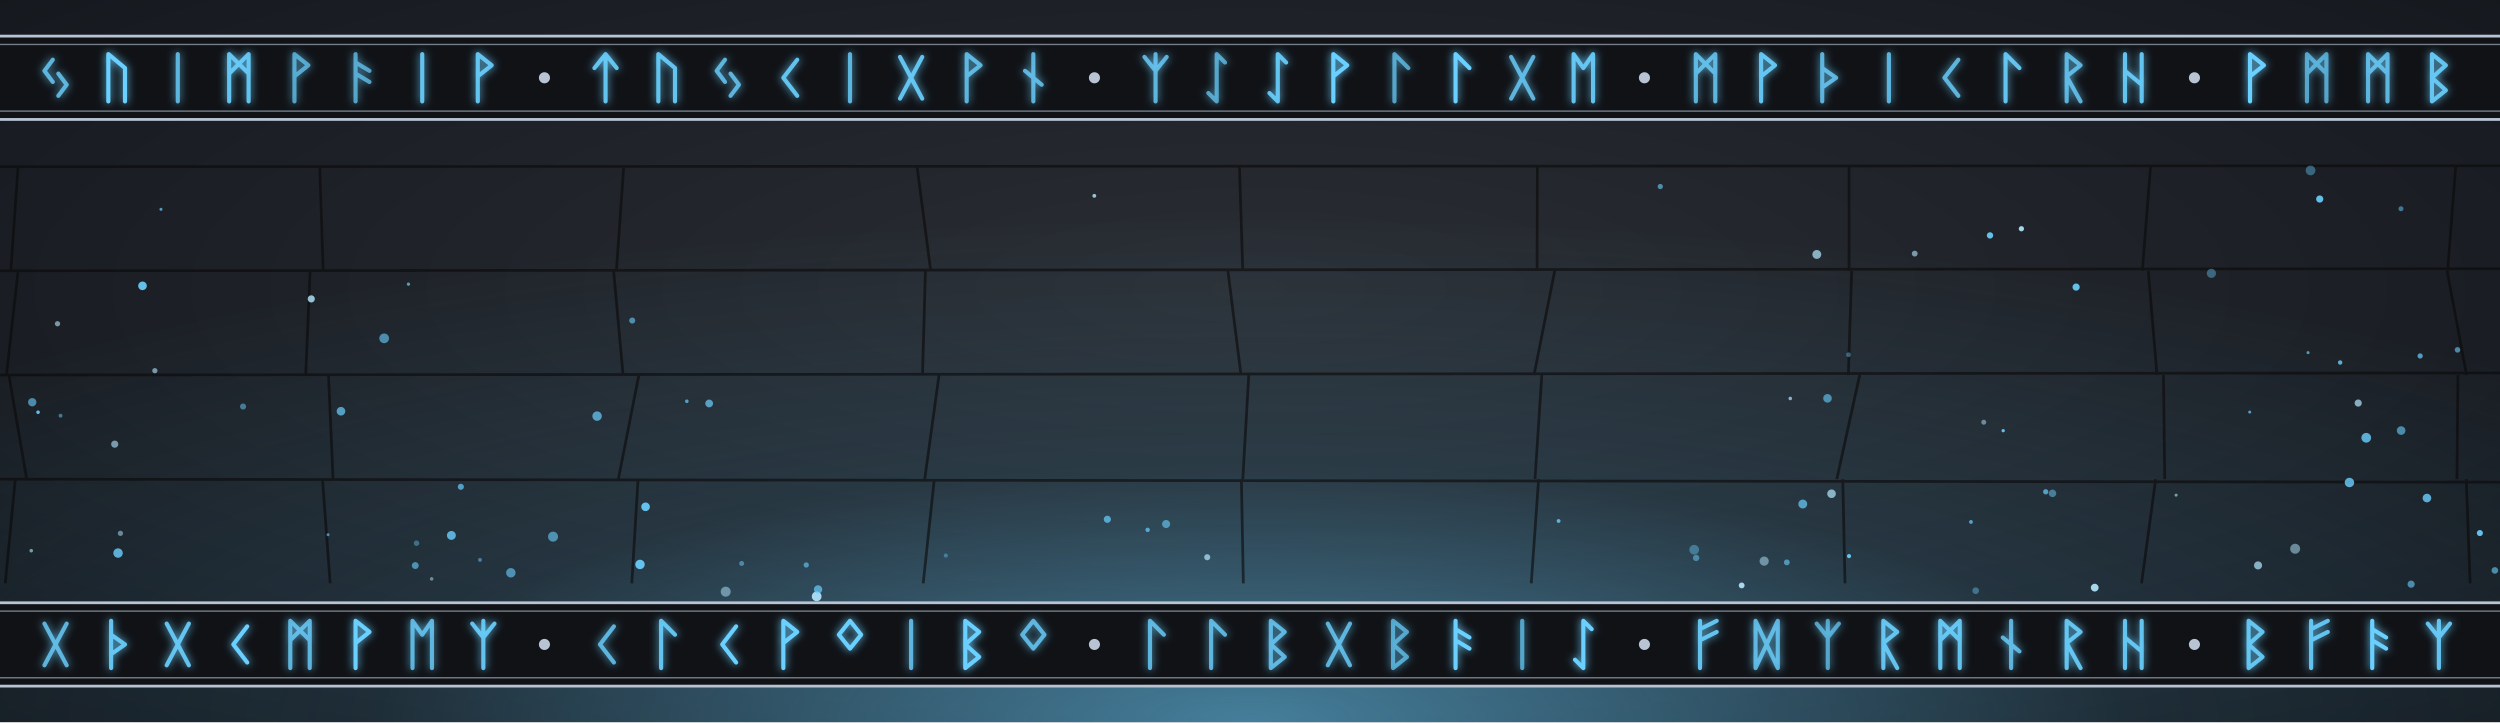
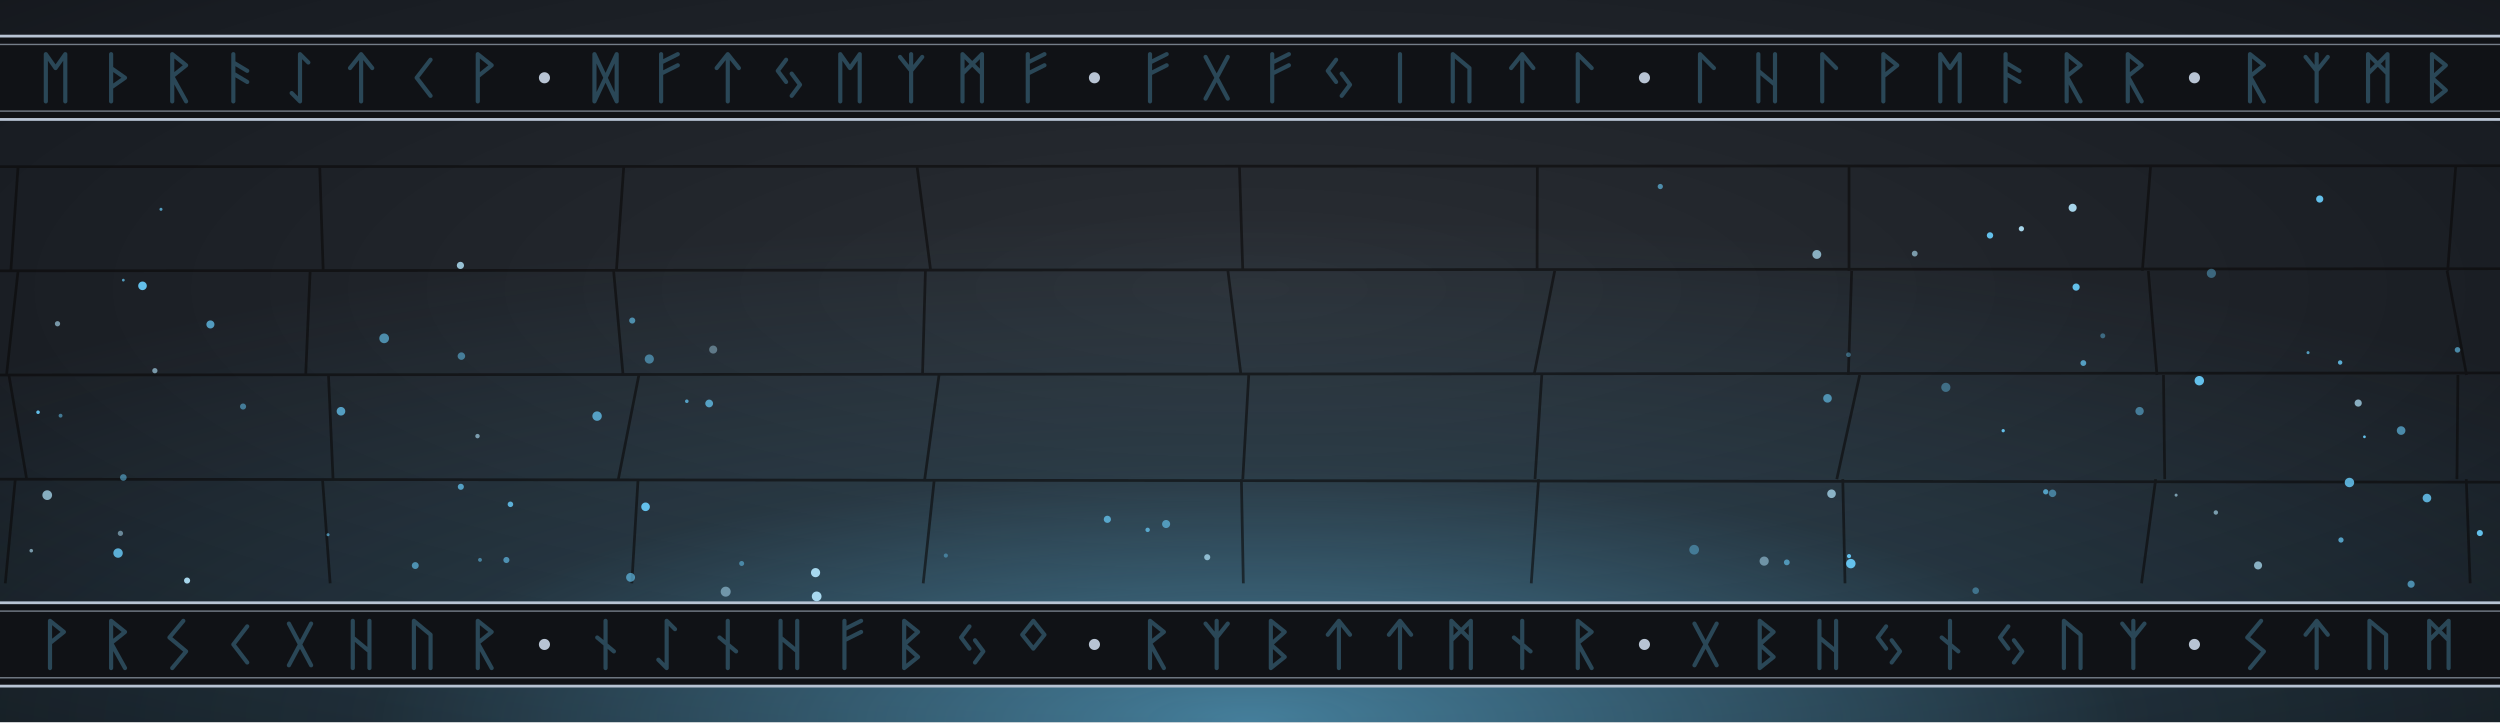
<svg xmlns="http://www.w3.org/2000/svg" viewBox="0 0 1800 520" preserveAspectRatio="xMidYMid slice">
  <defs>
    <radialGradient id="pedra" cx="50%" cy="40%" r="80%">
      <stop offset="0" stop-color="#2a2e34" />
      <stop offset=".7" stop-color="#181c22" />
      <stop offset="1" stop-color="#101216" />
    </radialGradient>
    <radialGradient id="brasa" cx="50%" cy="100%" r="70%">
      <stop offset="0" stop-color="#6ad0ff" stop-opacity=".55" />
      <stop offset=".5" stop-color="#6ad0ff" stop-opacity=".12" />
      <stop offset="1" stop-color="#6ad0ff" stop-opacity="0" />
    </radialGradient>
-     <filter id="acesa" x="-50%" y="-50%" width="200%" height="200%">
-       <feGaussianBlur stdDeviation="3" result="b" />
-       <feMerge>
-         <feMergeNode in="b" />
-         <feMergeNode in="SourceGraphic" />
-       </feMerge>
-     </filter>
  </defs>
  <rect width="1800" height="520" fill="url(#pedra)" />
  <rect width="1800" height="520" fill="url(#brasa)" />
  <g stroke="#0a0909" stroke-width="2" fill="none" opacity=".6">
    <line x1="0" y1="120" x2="1800" y2="119.349" />
    <line x1="13" y1="120" x2="7.8" y2="195" />
    <line x1="230.2" y1="120" x2="232.7" y2="195" />
    <line x1="449.1" y1="120" x2="443.8" y2="195" />
    <line x1="660.3" y1="120" x2="670.1" y2="195" />
    <line x1="892.4" y1="120" x2="894.8" y2="195" />
    <line x1="1106.9" y1="120" x2="1106.7" y2="195" />
    <line x1="1331.3" y1="120" x2="1331.3" y2="195" />
    <line x1="1548.4" y1="120" x2="1542.5" y2="195" />
    <line x1="1768.1" y1="120" x2="1762.3" y2="195" />
    <line x1="0" y1="195" x2="1800" y2="193.463" />
    <line x1="13" y1="195" x2="4.7" y2="270" />
    <line x1="223.3" y1="195" x2="220.1" y2="270" />
    <line x1="441.8" y1="195" x2="448.6" y2="270" />
    <line x1="666.3" y1="195" x2="664.2" y2="270" />
    <line x1="884.1" y1="195" x2="893.5" y2="270" />
    <line x1="1119.4" y1="195" x2="1104.5" y2="270" />
    <line x1="1333.2" y1="195" x2="1330.8" y2="270" />
    <line x1="1546.8" y1="195" x2="1553" y2="270" />
    <line x1="1761.9" y1="195" x2="1775.9" y2="270" />
    <line x1="0" y1="270" x2="1800" y2="268.523" />
    <line x1="6.4" y1="270" x2="19.2" y2="345" />
    <line x1="236.5" y1="270" x2="239.8" y2="345" />
    <line x1="460" y1="270" x2="445.2" y2="345" />
    <line x1="676.1" y1="270" x2="665.8" y2="345" />
    <line x1="899.1" y1="270" x2="894.8" y2="345" />
    <line x1="1110.1" y1="270" x2="1105.2" y2="345" />
    <line x1="1339" y1="270" x2="1322.5" y2="345" />
    <line x1="1557.7" y1="270" x2="1558.6" y2="345" />
    <line x1="1769.7" y1="270" x2="1769" y2="345" />
    <line x1="0" y1="345" x2="1800" y2="347.165" />
    <line x1="11" y1="345" x2="3.8" y2="420" />
    <line x1="232.2" y1="345" x2="237.7" y2="420" />
    <line x1="459.4" y1="345" x2="454.9" y2="420" />
    <line x1="672.7" y1="345" x2="664.7" y2="420" />
    <line x1="893.8" y1="345" x2="895.2" y2="420" />
    <line x1="1107.8" y1="345" x2="1102.5" y2="420" />
    <line x1="1326.8" y1="345" x2="1328.4" y2="420" />
    <line x1="1552.1" y1="345" x2="1541.9" y2="420" />
    <line x1="1775.7" y1="345" x2="1778.5" y2="420" />
  </g>
  <rect x="-4" y="26" width="1808" height="60" fill="#101216" stroke="#b8c4d4" stroke-width="2" />
  <line x1="0" y1="32" x2="1800" y2="32" stroke="#b8c4d4" stroke-width="1" opacity=".6" />
  <line x1="0" y1="80" x2="1800" y2="80" stroke="#b8c4d4" stroke-width="1" opacity=".6" />
-   <g fill="none" stroke="#6ad0ff" stroke-width="3" stroke-linecap="round" stroke-linejoin="round" filter="url(#acesa)">
-     <path transform="translate(30 39)" d="M8 4L2 12L8 20M12 14L18 22L12 30" opacity="0.8" />
-     <path transform="translate(74 39)" d="M4 34V0L16 10V34" opacity="1" />
-     <path transform="translate(118 39)" d="M10 0V34" opacity="0.8" />
-     <path transform="translate(162 39)" d="M3 34V0L17 14M17 34V0L3 14" opacity="0.9" />
-     <path transform="translate(206 39)" d="M6 34V0L16 8L6 16" opacity="0.7" />
-     <path transform="translate(250 39)" d="M6 0V34M6 6L16 12M6 14L16 20" opacity="0.7" />
-     <path transform="translate(294 39)" d="M10 0V34" opacity="0.9" />
-     <path transform="translate(338 39)" d="M6 34V0L16 8L6 16" opacity="0.9" />
-   </g>
  <circle cx="392" cy="56" r="4" fill="#b8c4d4" />
-   <g fill="none" stroke="#6ad0ff" stroke-width="3" stroke-linecap="round" stroke-linejoin="round" filter="url(#acesa)">
-     <path transform="translate(426 39)" d="M10 0V34M10 0L2 10M10 0L18 10" opacity="0.9" />
-     <path transform="translate(470 39)" d="M4 34V0L16 10V34" opacity="0.9" />
-     <path transform="translate(514 39)" d="M8 4L2 12L8 20M12 14L18 22L12 30" opacity="0.8" />
-     <path transform="translate(558 39)" d="M16 4L6 17L16 30" opacity="0.9" />
-     <path transform="translate(602 39)" d="M10 0V34" opacity="0.8" />
-     <path transform="translate(646 39)" d="M2 2L18 32M18 2L2 32" opacity="0.9" />
-     <path transform="translate(690 39)" d="M6 34V0L16 8L6 16" opacity="0.8" />
-     <path transform="translate(734 39)" d="M10 0V34M4 12L16 22" opacity="0.8" />
-   </g>
  <circle cx="788" cy="56" r="4" fill="#b8c4d4" />
-   <g fill="none" stroke="#6ad0ff" stroke-width="3" stroke-linecap="round" stroke-linejoin="round" filter="url(#acesa)">
-     <path transform="translate(822 39)" d="M10 0V34M10 12L2 2M10 12L18 2" opacity="0.8" />
-     <path transform="translate(866 39)" d="M10 0V34M10 0L16 6M10 34L4 28" opacity="0.7" />
-     <path transform="translate(910 39)" d="M10 0V34M10 0L16 6M10 34L4 28" opacity="0.9" />
-     <path transform="translate(954 39)" d="M6 34V0L16 8L6 16" opacity="1" />
-     <path transform="translate(998 39)" d="M6 0V34M6 0L16 10" opacity="0.7" />
-     <path transform="translate(1042 39)" d="M6 0V34M6 0L16 10" opacity="1" />
-     <path transform="translate(1086 39)" d="M2 2L18 32M18 2L2 32" opacity="0.8" />
-     <path transform="translate(1130 39)" d="M3 34V0L10 10L17 0V34" opacity="0.9" />
-   </g>
  <circle cx="1184" cy="56" r="4" fill="#b8c4d4" />
-   <g fill="none" stroke="#6ad0ff" stroke-width="3" stroke-linecap="round" stroke-linejoin="round" filter="url(#acesa)">
-     <path transform="translate(1218 39)" d="M3 34V0L17 14M17 34V0L3 14" opacity="0.8" />
-     <path transform="translate(1262 39)" d="M6 34V0L16 8L6 16" opacity="0.9" />
-     <path transform="translate(1306 39)" d="M6 0V34M6 10L16 17L6 24" opacity="0.8" />
-     <path transform="translate(1350 39)" d="M10 0V34" opacity="0.8" />
-     <path transform="translate(1394 39)" d="M16 4L6 17L16 30" opacity="0.8" />
-     <path transform="translate(1438 39)" d="M6 0V34M6 0L16 10" opacity="0.9" />
-     <path transform="translate(1482 39)" d="M6 34V0L16 8L6 16L16 34" opacity="0.8" />
-     <path transform="translate(1526 39)" d="M4 0V34M16 0V34M4 12L16 22" opacity="0.9" />
-   </g>
  <circle cx="1580" cy="56" r="4" fill="#b8c4d4" />
-   <g fill="none" stroke="#6ad0ff" stroke-width="3" stroke-linecap="round" stroke-linejoin="round" filter="url(#acesa)">
-     <path transform="translate(1614 39)" d="M6 34V0L16 8L6 16" opacity="1" />
-     <path transform="translate(1658 39)" d="M3 34V0L17 14M17 34V0L3 14" opacity="0.7" />
-     <path transform="translate(1702 39)" d="M3 34V0L17 14M17 34V0L3 14" opacity="0.8" />
-     <path transform="translate(1746 39)" d="M5 0V34M5 0L15 8L5 17L15 26L5 34" opacity="0.9" />
-   </g>
  <rect x="-4" y="434" width="1808" height="60" fill="#101216" stroke="#b8c4d4" stroke-width="2" />
  <line x1="0" y1="440" x2="1800" y2="440" stroke="#b8c4d4" stroke-width="1" opacity=".6" />
  <line x1="0" y1="488" x2="1800" y2="488" stroke="#b8c4d4" stroke-width="1" opacity=".6" />
-   <g fill="none" stroke="#6ad0ff" stroke-width="3" stroke-linecap="round" stroke-linejoin="round" filter="url(#acesa)">
-     <path transform="translate(30 447)" d="M2 2L18 32M18 2L2 32" opacity="0.8" />
-     <path transform="translate(74 447)" d="M6 0V34M6 10L16 17L6 24" opacity="0.9" />
-     <path transform="translate(118 447)" d="M2 2L18 32M18 2L2 32" opacity="0.9" />
-     <path transform="translate(162 447)" d="M16 4L6 17L16 30" opacity="1" />
-     <path transform="translate(206 447)" d="M3 34V0L17 14M17 34V0L3 14" opacity="0.8" />
-     <path transform="translate(250 447)" d="M6 34V0L16 8L6 16" opacity="1" />
-     <path transform="translate(294 447)" d="M3 34V0L10 10L17 0V34" opacity="0.8" />
-     <path transform="translate(338 447)" d="M10 0V34M10 12L2 2M10 12L18 2" opacity="0.9" />
+   <circle cx="392" cy="464" r="4" fill="#b8c4d4" />
+   <circle cx="788" cy="464" r="4" fill="#b8c4d4" />
+   <circle cx="1184" cy="464" r="4" fill="#b8c4d4" />
+   <circle cx="1580" cy="464" r="4" fill="#b8c4d4" />
+   <g fill="none" stroke="#6ad0ff" stroke-width="3" stroke-linecap="round" stroke-linejoin="round" opacity=".28">
+     <path transform="translate(30 39)" d="M3 34V0L10 10L17 0V34" />
+     <path transform="translate(74 39)" d="M6 0V34M6 10L16 17L6 24" />
+     <path transform="translate(118 39)" d="M6 34V0L16 8L6 16L16 34" />
+     <path transform="translate(162 39)" d="M6 0V34M6 6L16 12M6 14L16 20" />
+     <path transform="translate(206 39)" d="M10 0V34M10 0L16 6M10 34L4 28" />
+     <path transform="translate(250 39)" d="M10 0V34M10 0L2 10M10 0L18 10" />
+     <path transform="translate(294 39)" d="M16 4L6 17L16 30" />
+     <path transform="translate(338 39)" d="M6 34V0L16 8L6 16" />
+     <path transform="translate(426 39)" d="M2 0V34L18 0V34L2 0" />
+     <path transform="translate(470 39)" d="M6 0V34M6 6L18 0M6 14L18 8" />
+     <path transform="translate(514 39)" d="M10 0V34M10 0L2 10M10 0L18 10" />
+     <path transform="translate(558 39)" d="M8 4L2 12L8 20M12 14L18 22L12 30" />
+     <path transform="translate(602 39)" d="M3 34V0L10 10L17 0V34" />
+     <path transform="translate(646 39)" d="M10 0V34M10 12L2 2M10 12L18 2" />
+     <path transform="translate(690 39)" d="M3 34V0L17 14M17 34V0L3 14" />
+     <path transform="translate(734 39)" d="M6 0V34M6 6L18 0M6 14L18 8" />
+     <path transform="translate(822 39)" d="M6 0V34M6 6L18 0M6 14L18 8" />
+     <path transform="translate(866 39)" d="M2 2L18 32M18 2L2 32" />
+     <path transform="translate(910 39)" d="M6 0V34M6 6L18 0M6 14L18 8" />
+     <path transform="translate(954 39)" d="M8 4L2 12L8 20M12 14L18 22L12 30" />
+     <path transform="translate(998 39)" d="M10 0V34" />
+     <path transform="translate(1042 39)" d="M4 34V0L16 10V34" />
+     <path transform="translate(1086 39)" d="M10 0V34M10 0L2 10M10 0L18 10" />
+     <path transform="translate(1130 39)" d="M6 0V34M6 0L16 10" />
+     <path transform="translate(1218 39)" d="M6 0V34M6 0L16 10" />
+     <path transform="translate(1262 39)" d="M4 0V34M16 0V34M4 12L16 22" />
+     <path transform="translate(1306 39)" d="M6 0V34M6 0L16 10" />
+     <path transform="translate(1350 39)" d="M6 34V0L16 8L6 16" />
+     <path transform="translate(1394 39)" d="M3 34V0L10 10L17 0V34" />
+     <path transform="translate(1438 39)" d="M6 0V34M6 6L16 12M6 14L16 20" />
+     <path transform="translate(1482 39)" d="M6 34V0L16 8L6 16L16 34" />
+     <path transform="translate(1526 39)" d="M6 34V0L16 8L6 16L16 34" />
+     <path transform="translate(1614 39)" d="M6 34V0L16 8L6 16L16 34" />
+     <path transform="translate(1658 39)" d="M10 0V34M10 12L2 2M10 12L18 2" />
+     <path transform="translate(1702 39)" d="M3 34V0L17 14M17 34V0L3 14" />
+     <path transform="translate(1746 39)" d="M5 0V34M5 0L15 8L5 17L15 26L5 34" />
+     <path transform="translate(30 447)" d="M6 34V0L16 8L6 16" />
+     <path transform="translate(74 447)" d="M6 34V0L16 8L6 16L16 34" />
+     <path transform="translate(118 447)" d="M14 0L4 12L16 22L6 34" />
+     <path transform="translate(162 447)" d="M16 4L6 17L16 30" />
+     <path transform="translate(206 447)" d="M2 2L18 32M18 2L2 32" />
+     <path transform="translate(250 447)" d="M4 0V34M16 0V34M4 12L16 22" />
+     <path transform="translate(294 447)" d="M4 34V0L16 10V34" />
+     <path transform="translate(338 447)" d="M6 34V0L16 8L6 16L16 34" />
+     <path transform="translate(426 447)" d="M10 0V34M4 12L16 22" />
+     <path transform="translate(470 447)" d="M10 0V34M10 0L16 6M10 34L4 28" />
+     <path transform="translate(514 447)" d="M10 0V34M4 12L16 22" />
+     <path transform="translate(558 447)" d="M4 0V34M16 0V34M4 12L16 22" />
+     <path transform="translate(602 447)" d="M6 0V34M6 6L18 0M6 14L18 8" />
+     <path transform="translate(646 447)" d="M5 0V34M5 0L15 8L5 17L15 26L5 34" />
+     <path transform="translate(690 447)" d="M8 4L2 12L8 20M12 14L18 22L12 30" />
+     <path transform="translate(734 447)" d="M10 0L18 10L10 20L2 10Z" />
+     <path transform="translate(822 447)" d="M6 34V0L16 8L6 16L16 34" />
+     <path transform="translate(866 447)" d="M10 0V34M10 12L2 2M10 12L18 2" />
+     <path transform="translate(910 447)" d="M5 0V34M5 0L15 8L5 17L15 26L5 34" />
+     <path transform="translate(954 447)" d="M10 0V34M10 0L2 10M10 0L18 10" />
+     <path transform="translate(998 447)" d="M10 0V34M10 0L2 10M10 0L18 10" />
+     <path transform="translate(1042 447)" d="M3 34V0L17 14M17 34V0L3 14" />
+     <path transform="translate(1086 447)" d="M10 0V34M4 12L16 22" />
+     <path transform="translate(1130 447)" d="M6 34V0L16 8L6 16L16 34" />
+     <path transform="translate(1218 447)" d="M2 2L18 32M18 2L2 32" />
+     <path transform="translate(1262 447)" d="M5 0V34M5 0L15 8L5 17L15 26L5 34" />
+     <path transform="translate(1306 447)" d="M4 0V34M16 0V34M4 12L16 22" />
+     <path transform="translate(1350 447)" d="M8 4L2 12L8 20M12 14L18 22L12 30" />
+     <path transform="translate(1394 447)" d="M10 0V34M4 12L16 22" />
+     <path transform="translate(1438 447)" d="M8 4L2 12L8 20M12 14L18 22L12 30" />
+     <path transform="translate(1482 447)" d="M4 34V0L16 10V34" />
+     <path transform="translate(1526 447)" d="M10 0V34M10 12L2 2M10 12L18 2" />
+     <path transform="translate(1614 447)" d="M14 0L4 12L16 22L6 34" />
+     <path transform="translate(1658 447)" d="M10 0V34M10 0L2 10M10 0L18 10" />
+     <path transform="translate(1702 447)" d="M4 34V0L16 10V34" />
+     <path transform="translate(1746 447)" d="M3 34V0L17 14M17 34V0L3 14" />
  </g>
-   <circle cx="392" cy="464" r="4" fill="#b8c4d4" />
-   <g fill="none" stroke="#6ad0ff" stroke-width="3" stroke-linecap="round" stroke-linejoin="round" filter="url(#acesa)">
-     <path transform="translate(426 447)" d="M16 4L6 17L16 30" opacity="0.8" />
-     <path transform="translate(470 447)" d="M6 0V34M6 0L16 10" opacity="0.9" />
-     <path transform="translate(514 447)" d="M16 4L6 17L16 30" opacity="1" />
-     <path transform="translate(558 447)" d="M6 34V0L16 8L6 16" opacity="1" />
-     <path transform="translate(602 447)" d="M10 0L18 10L10 20L2 10Z" opacity="1" />
-     <path transform="translate(646 447)" d="M10 0V34" opacity="0.8" />
-     <path transform="translate(690 447)" d="M5 0V34M5 0L15 8L5 17L15 26L5 34" opacity="1" />
-     <path transform="translate(734 447)" d="M10 0L18 10L10 20L2 10Z" opacity="0.8" />
-   </g>
-   <circle cx="788" cy="464" r="4" fill="#b8c4d4" />
-   <g fill="none" stroke="#6ad0ff" stroke-width="3" stroke-linecap="round" stroke-linejoin="round" filter="url(#acesa)">
-     <path transform="translate(822 447)" d="M6 0V34M6 0L16 10" opacity="0.8" />
-     <path transform="translate(866 447)" d="M6 0V34M6 0L16 10" opacity="0.8" />
-     <path transform="translate(910 447)" d="M5 0V34M5 0L15 8L5 17L15 26L5 34" opacity="0.8" />
-     <path transform="translate(954 447)" d="M2 2L18 32M18 2L2 32" opacity="0.8" />
-     <path transform="translate(998 447)" d="M5 0V34M5 0L15 8L5 17L15 26L5 34" opacity="0.7" />
-     <path transform="translate(1042 447)" d="M6 0V34M6 6L16 12M6 14L16 20" opacity="1" />
-     <path transform="translate(1086 447)" d="M10 0V34" opacity="0.7" />
-     <path transform="translate(1130 447)" d="M10 0V34M10 0L16 6M10 34L4 28" opacity="1" />
-   </g>
-   <circle cx="1184" cy="464" r="4" fill="#b8c4d4" />
-   <g fill="none" stroke="#6ad0ff" stroke-width="3" stroke-linecap="round" stroke-linejoin="round" filter="url(#acesa)">
-     <path transform="translate(1218 447)" d="M6 0V34M6 6L18 0M6 14L18 8" opacity="0.9" />
-     <path transform="translate(1262 447)" d="M2 0V34L18 0V34L2 0" opacity="0.8" />
-     <path transform="translate(1306 447)" d="M10 0V34M10 12L2 2M10 12L18 2" opacity="0.7" />
-     <path transform="translate(1350 447)" d="M6 34V0L16 8L6 16L16 34" opacity="0.9" />
-     <path transform="translate(1394 447)" d="M3 34V0L17 14M17 34V0L3 14" opacity="0.9" />
-     <path transform="translate(1438 447)" d="M10 0V34M4 12L16 22" opacity="0.8" />
-     <path transform="translate(1482 447)" d="M6 34V0L16 8L6 16L16 34" opacity="0.9" />
-     <path transform="translate(1526 447)" d="M4 0V34M16 0V34M4 12L16 22" opacity="0.9" />
-   </g>
-   <circle cx="1580" cy="464" r="4" fill="#b8c4d4" />
-   <g fill="none" stroke="#6ad0ff" stroke-width="3" stroke-linecap="round" stroke-linejoin="round" filter="url(#acesa)">
-     <path transform="translate(1614 447)" d="M5 0V34M5 0L15 8L5 17L15 26L5 34" opacity="0.9" />
-     <path transform="translate(1658 447)" d="M6 0V34M6 6L18 0M6 14L18 8" opacity="0.9" />
-     <path transform="translate(1702 447)" d="M6 0V34M6 6L16 12M6 14L16 20" opacity="1" />
-     <path transform="translate(1746 447)" d="M10 0V34M10 12L2 2M10 12L18 2" opacity="0.9" />
-   </g>
+   <circle cx="134.7" cy="418" r="2.2" fill="#b5e8ff" opacity="0.9" />
+   <circle cx="88.8" cy="201.7" r="1" fill="#6ad0ff" opacity="0.7" />
+   <circle cx="88.8" cy="343.8" r="2.4" fill="#6ad0ff" opacity="0.5" />
+   <circle cx="332.2" cy="256.4" r="2.7" fill="#6ad0ff" opacity="0.5" />
+   <circle cx="587.2" cy="412.3" r="3.3" fill="#b5e8ff" opacity="0.9" />
+   <circle cx="1500" cy="261.4" r="2.1" fill="#6ad0ff" opacity="0.7" />
+   <circle cx="1514" cy="241.8" r="1.8" fill="#6ad0ff" opacity="0.4" />
+   <circle cx="343.8" cy="314" r="1.6" fill="#b5e8ff" opacity="0.6" />
+   <circle cx="1595.4" cy="369" r="1.6" fill="#b5e8ff" opacity="0.6" />
+   <circle cx="1401" cy="278.9" r="3.3" fill="#6ad0ff" opacity="0.4" />
+   <circle cx="1540.5" cy="296" r="3" fill="#6ad0ff" opacity="0.5" />
+   <circle cx="331.5" cy="191.1" r="2.6" fill="#b5e8ff" opacity="0.8" />
+   <circle cx="454" cy="415.7" r="3.2" fill="#6ad0ff" opacity="0.6" />
+   <circle cx="1685.5" cy="388.8" r="1.9" fill="#6ad0ff" opacity="0.7" />
+   <circle cx="467.5" cy="258.5" r="3.3" fill="#6ad0ff" opacity="0.5" />
+   <circle cx="1583.5" cy="274.1" r="3.4" fill="#6ad0ff" opacity="0.9" />
+   <circle cx="1332.6" cy="405.8" r="3.4" fill="#6ad0ff" opacity="0.9" />
+   <circle cx="364.6" cy="403.2" r="2.2" fill="#6ad0ff" opacity="0.6" />
+   <circle cx="513.5" cy="251.7" r="2.9" fill="#b5e8ff" opacity="0.4" />
+   <circle cx="1702.4" cy="314.5" r="1" fill="#6ad0ff" opacity="0.9" />
+   <circle cx="34" cy="356.5" r="3.5" fill="#b5e8ff" opacity="0.7" />
+   <circle cx="151.5" cy="233.6" r="2.9" fill="#6ad0ff" opacity="0.7" />
+   <circle cx="367.5" cy="363.1" r="2" fill="#6ad0ff" opacity="0.8" />
+   <circle cx="1492.3" cy="149.6" r="2.9" fill="#b5e8ff" opacity="0.9" />
  <circle cx="1684.9" cy="261" r="1.6" fill="#6ad0ff" opacity="0.8" />
  <circle cx="1736" cy="420.6" r="2.6" fill="#6ad0ff" opacity="0.6" />
  <circle cx="1422.5" cy="425.3" r="2.4" fill="#6ad0ff" opacity="0.4" />
  <circle cx="1625.8" cy="407.1" r="2.9" fill="#b5e8ff" opacity="0.7" />
  <circle cx="1455.4" cy="164.7" r="1.9" fill="#b5e8ff" opacity="0.9" />
  <circle cx="588" cy="429.4" r="3.5" fill="#b5e8ff" opacity="0.9" />
  <circle cx="331.8" cy="350.5" r="2.2" fill="#6ad0ff" opacity="0.7" />
  <circle cx="236.2" cy="385" r="1.1" fill="#6ad0ff" opacity="0.6" />
  <circle cx="534" cy="405.7" r="1.8" fill="#6ad0ff" opacity="0.5" />
  <circle cx="1691.6" cy="347.4" r="3.4" fill="#6ad0ff" opacity="0.8" />
  <circle cx="27.4" cy="296.8" r="1.3" fill="#6ad0ff" opacity="0.9" />
  <circle cx="1330.9" cy="255.4" r="1.7" fill="#6ad0ff" opacity="0.4" />
  <circle cx="1592.2" cy="196.8" r="3.3" fill="#6ad0ff" opacity="0.4" />
  <circle cx="111.5" cy="266.9" r="1.9" fill="#b5e8ff" opacity="0.6" />
  <circle cx="494.5" cy="288.9" r="1.3" fill="#6ad0ff" opacity="0.7" />
  <circle cx="115.9" cy="150.7" r="1.1" fill="#6ad0ff" opacity="0.7" />
  <circle cx="1769.4" cy="251.9" r="2" fill="#6ad0ff" opacity="0.6" />
  <circle cx="681" cy="400" r="1.5" fill="#6ad0ff" opacity="0.4" />
  <circle cx="102.6" cy="205.8" r="3.1" fill="#6ad0ff" opacity="0.9" />
  <circle cx="839.6" cy="377.3" r="2.9" fill="#6ad0ff" opacity="0.6" />
  <circle cx="1318.7" cy="355.5" r="3.1" fill="#b5e8ff" opacity="0.7" />
  <circle cx="175" cy="292.7" r="2.2" fill="#6ad0ff" opacity="0.5" />
  <circle cx="1195.4" cy="134.3" r="1.9" fill="#6ad0ff" opacity="0.6" />
  <circle cx="1270.2" cy="404" r="3.3" fill="#b5e8ff" opacity="0.5" />
  <circle cx="1331.3" cy="400.4" r="1.5" fill="#6ad0ff" opacity="0.9" />
  <circle cx="86.7" cy="384" r="1.9" fill="#b5e8ff" opacity="0.5" />
  <circle cx="522.5" cy="426" r="3.6" fill="#b5e8ff" opacity="0.5" />
  <circle cx="464.8" cy="364.9" r="3.1" fill="#6ad0ff" opacity="0.9" />
  <circle cx="1432.8" cy="169.5" r="2.3" fill="#6ad0ff" opacity="0.9" />
  <circle cx="1566.8" cy="356.5" r="1.1" fill="#b5e8ff" opacity="0.6" />
  <circle cx="85" cy="398.2" r="3.4" fill="#6ad0ff" opacity="0.8" />
  <circle cx="826.3" cy="381.5" r="1.6" fill="#6ad0ff" opacity="0.7" />
  <circle cx="797.3" cy="373.9" r="2.6" fill="#6ad0ff" opacity="0.7" />
  <circle cx="429.9" cy="299.6" r="3.4" fill="#6ad0ff" opacity="0.7" />
  <circle cx="1472.9" cy="354.1" r="1.9" fill="#6ad0ff" opacity="0.7" />
  <circle cx="1670.2" cy="143.3" r="2.6" fill="#6ad0ff" opacity="0.9" />
  <circle cx="1728.8" cy="310" r="3.1" fill="#6ad0ff" opacity="0.6" />
  <circle cx="345.6" cy="403.1" r="1.4" fill="#6ad0ff" opacity="0.5" />
  <circle cx="1494.8" cy="206.7" r="2.6" fill="#6ad0ff" opacity="0.9" />
  <circle cx="1378.6" cy="182.6" r="2.1" fill="#b5e8ff" opacity="0.6" />
  <circle cx="455.2" cy="230.8" r="2.2" fill="#6ad0ff" opacity="0.6" />
  <circle cx="1219.8" cy="395.8" r="3.5" fill="#6ad0ff" opacity="0.4" />
  <circle cx="1785.5" cy="383.8" r="2.2" fill="#6ad0ff" opacity="0.9" />
  <circle cx="1315.8" cy="286.8" r="3.1" fill="#6ad0ff" opacity="0.6" />
  <circle cx="1697.9" cy="290.2" r="2.6" fill="#b5e8ff" opacity="0.7" />
  <circle cx="1308.1" cy="183.2" r="3.2" fill="#b5e8ff" opacity="0.7" />
  <circle cx="245.5" cy="296.1" r="3.1" fill="#6ad0ff" opacity="0.7" />
  <circle cx="510.6" cy="290.5" r="2.8" fill="#6ad0ff" opacity="0.7" />
  <circle cx="1661.8" cy="253.9" r="1.1" fill="#6ad0ff" opacity="0.7" />
  <circle cx="869.2" cy="401.2" r="2.2" fill="#b5e8ff" opacity="0.7" />
  <circle cx="1477.8" cy="355.2" r="2.7" fill="#6ad0ff" opacity="0.5" />
  <circle cx="1286.5" cy="404.9" r="2.1" fill="#6ad0ff" opacity="0.6" />
  <circle cx="41.4" cy="233.1" r="1.9" fill="#b5e8ff" opacity="0.6" />
  <circle cx="1747.4" cy="358.6" r="3.1" fill="#6ad0ff" opacity="0.8" />
  <circle cx="43.6" cy="299.3" r="1.4" fill="#6ad0ff" opacity="0.5" />
  <circle cx="276.6" cy="243.6" r="3.5" fill="#6ad0ff" opacity="0.6" />
  <circle cx="299" cy="407.2" r="2.5" fill="#6ad0ff" opacity="0.6" />
  <circle cx="1442.3" cy="310.1" r="1.2" fill="#6ad0ff" opacity="0.9" />
  <circle cx="22.5" cy="396.5" r="1.3" fill="#b5e8ff" opacity="0.6" />
-   <circle cx="787.9" cy="141" r="1.4" fill="#b5e8ff" opacity="0.8" />
-   <circle cx="299.9" cy="391.1" r="2" fill="#6ad0ff" opacity="0.4" />
-   <circle cx="1742.5" cy="256.3" r="1.9" fill="#6ad0ff" opacity="0.7" />
-   <circle cx="1728.7" cy="150.3" r="1.8" fill="#6ad0ff" opacity="0.5" />
-   <circle cx="460.8" cy="406.4" r="3.4" fill="#6ad0ff" opacity="0.9" />
-   <circle cx="1221.2" cy="401.7" r="2.3" fill="#6ad0ff" opacity="0.5" />
-   <circle cx="1289" cy="286.9" r="1.3" fill="#b5e8ff" opacity="0.7" />
-   <circle cx="294.1" cy="204.6" r="1.2" fill="#6ad0ff" opacity="0.7" />
-   <circle cx="224.1" cy="215.2" r="2.6" fill="#b5e8ff" opacity="0.8" />
-   <circle cx="325" cy="385.5" r="3.2" fill="#6ad0ff" opacity="0.8" />
-   <circle cx="1619.8" cy="296.7" r="1.1" fill="#6ad0ff" opacity="0.7" />
-   <circle cx="82.6" cy="319.8" r="2.6" fill="#b5e8ff" opacity="0.6" />
-   <circle cx="580.5" cy="406.8" r="1.9" fill="#6ad0ff" opacity="0.6" />
-   <circle cx="1428.3" cy="304" r="1.8" fill="#b5e8ff" opacity="0.5" />
-   <circle cx="23.2" cy="289.6" r="3" fill="#6ad0ff" opacity="0.6" />
-   <circle cx="1796.3" cy="410.7" r="2.4" fill="#6ad0ff" opacity="0.6" />
-   <circle cx="1508.2" cy="423.1" r="2.8" fill="#b5e8ff" opacity="0.9" />
-   <circle cx="1254" cy="421.5" r="2.1" fill="#b5e8ff" opacity="0.9" />
-   <circle cx="589" cy="424.4" r="3" fill="#6ad0ff" opacity="0.7" />
-   <circle cx="1122.2" cy="375.1" r="1.4" fill="#6ad0ff" opacity="0.8" />
-   <circle cx="1298" cy="362.9" r="3.2" fill="#6ad0ff" opacity="0.7" />
-   <circle cx="1652.5" cy="395.1" r="3.6" fill="#b5e8ff" opacity="0.5" />
-   <circle cx="1663.6" cy="122.7" r="3.5" fill="#6ad0ff" opacity="0.4" />
-   <circle cx="310.8" cy="416.8" r="1.3" fill="#b5e8ff" opacity="0.5" />
-   <circle cx="367.8" cy="412.4" r="3.4" fill="#6ad0ff" opacity="0.6" />
-   <circle cx="1703.7" cy="315.2" r="3.5" fill="#6ad0ff" opacity="0.8" />
-   <circle cx="1419.1" cy="375.8" r="1.4" fill="#6ad0ff" opacity="0.7" />
-   <circle cx="398.2" cy="386.4" r="3.6" fill="#6ad0ff" opacity="0.6" />
</svg>
